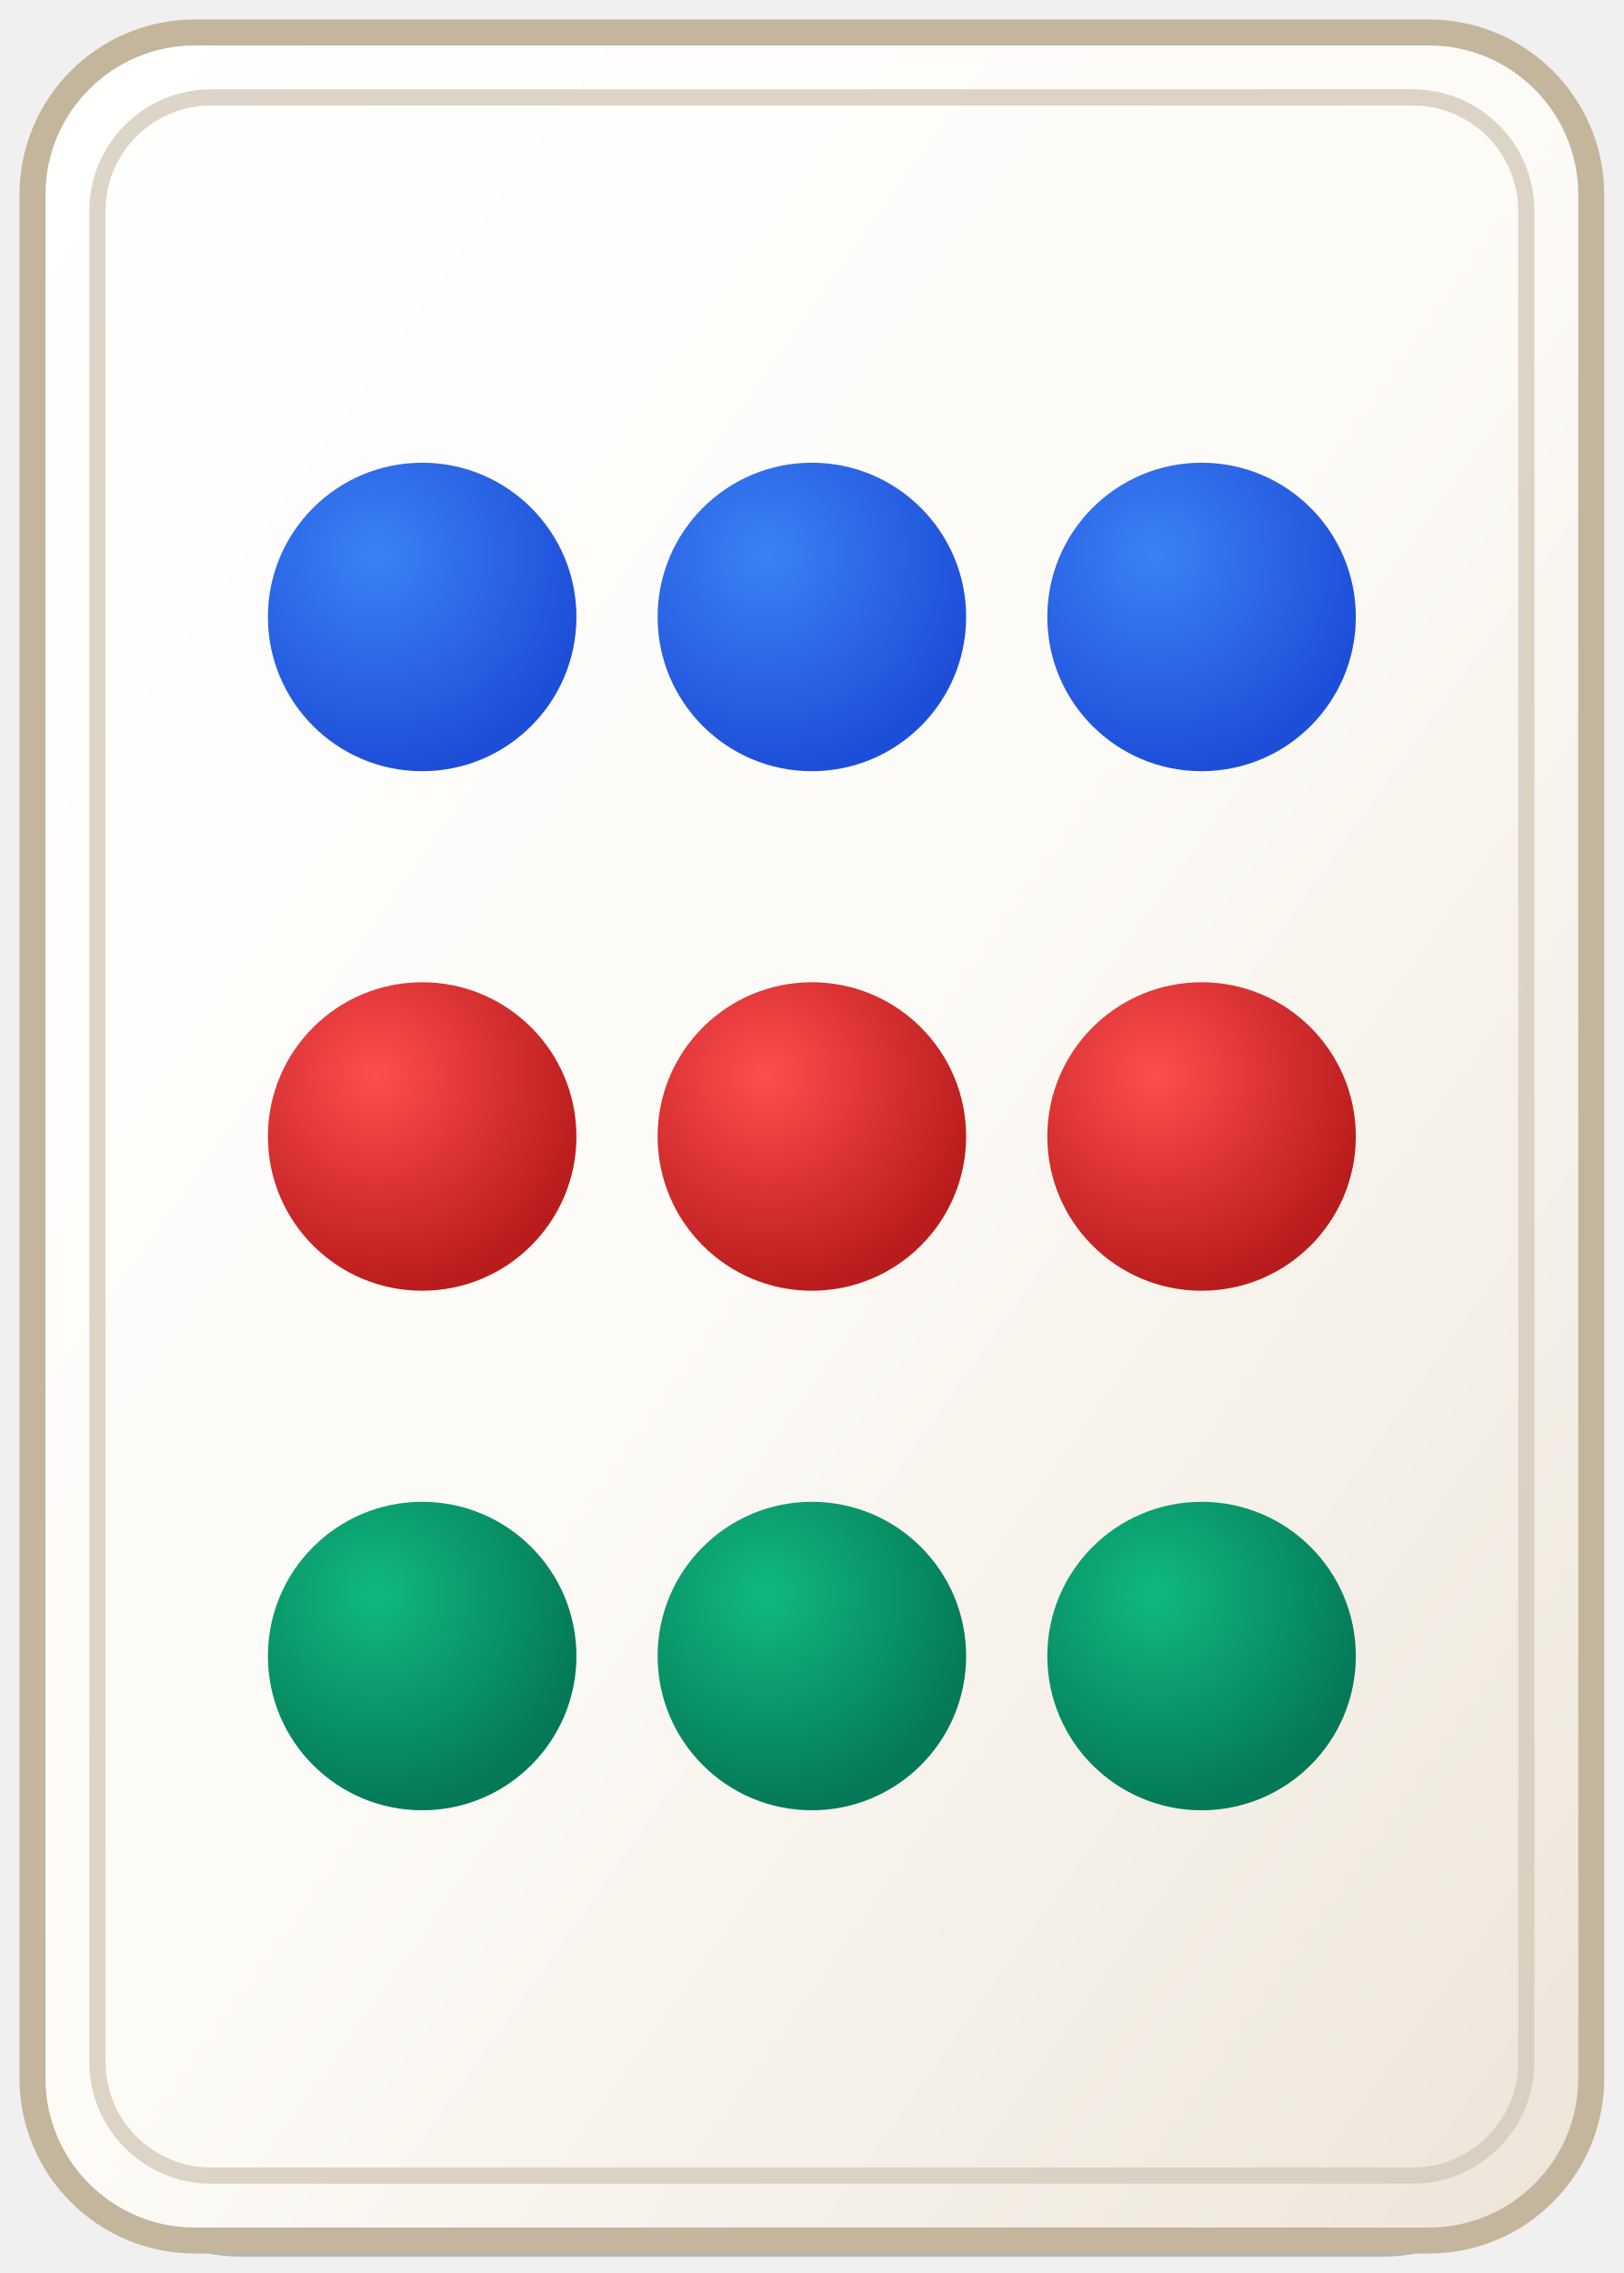
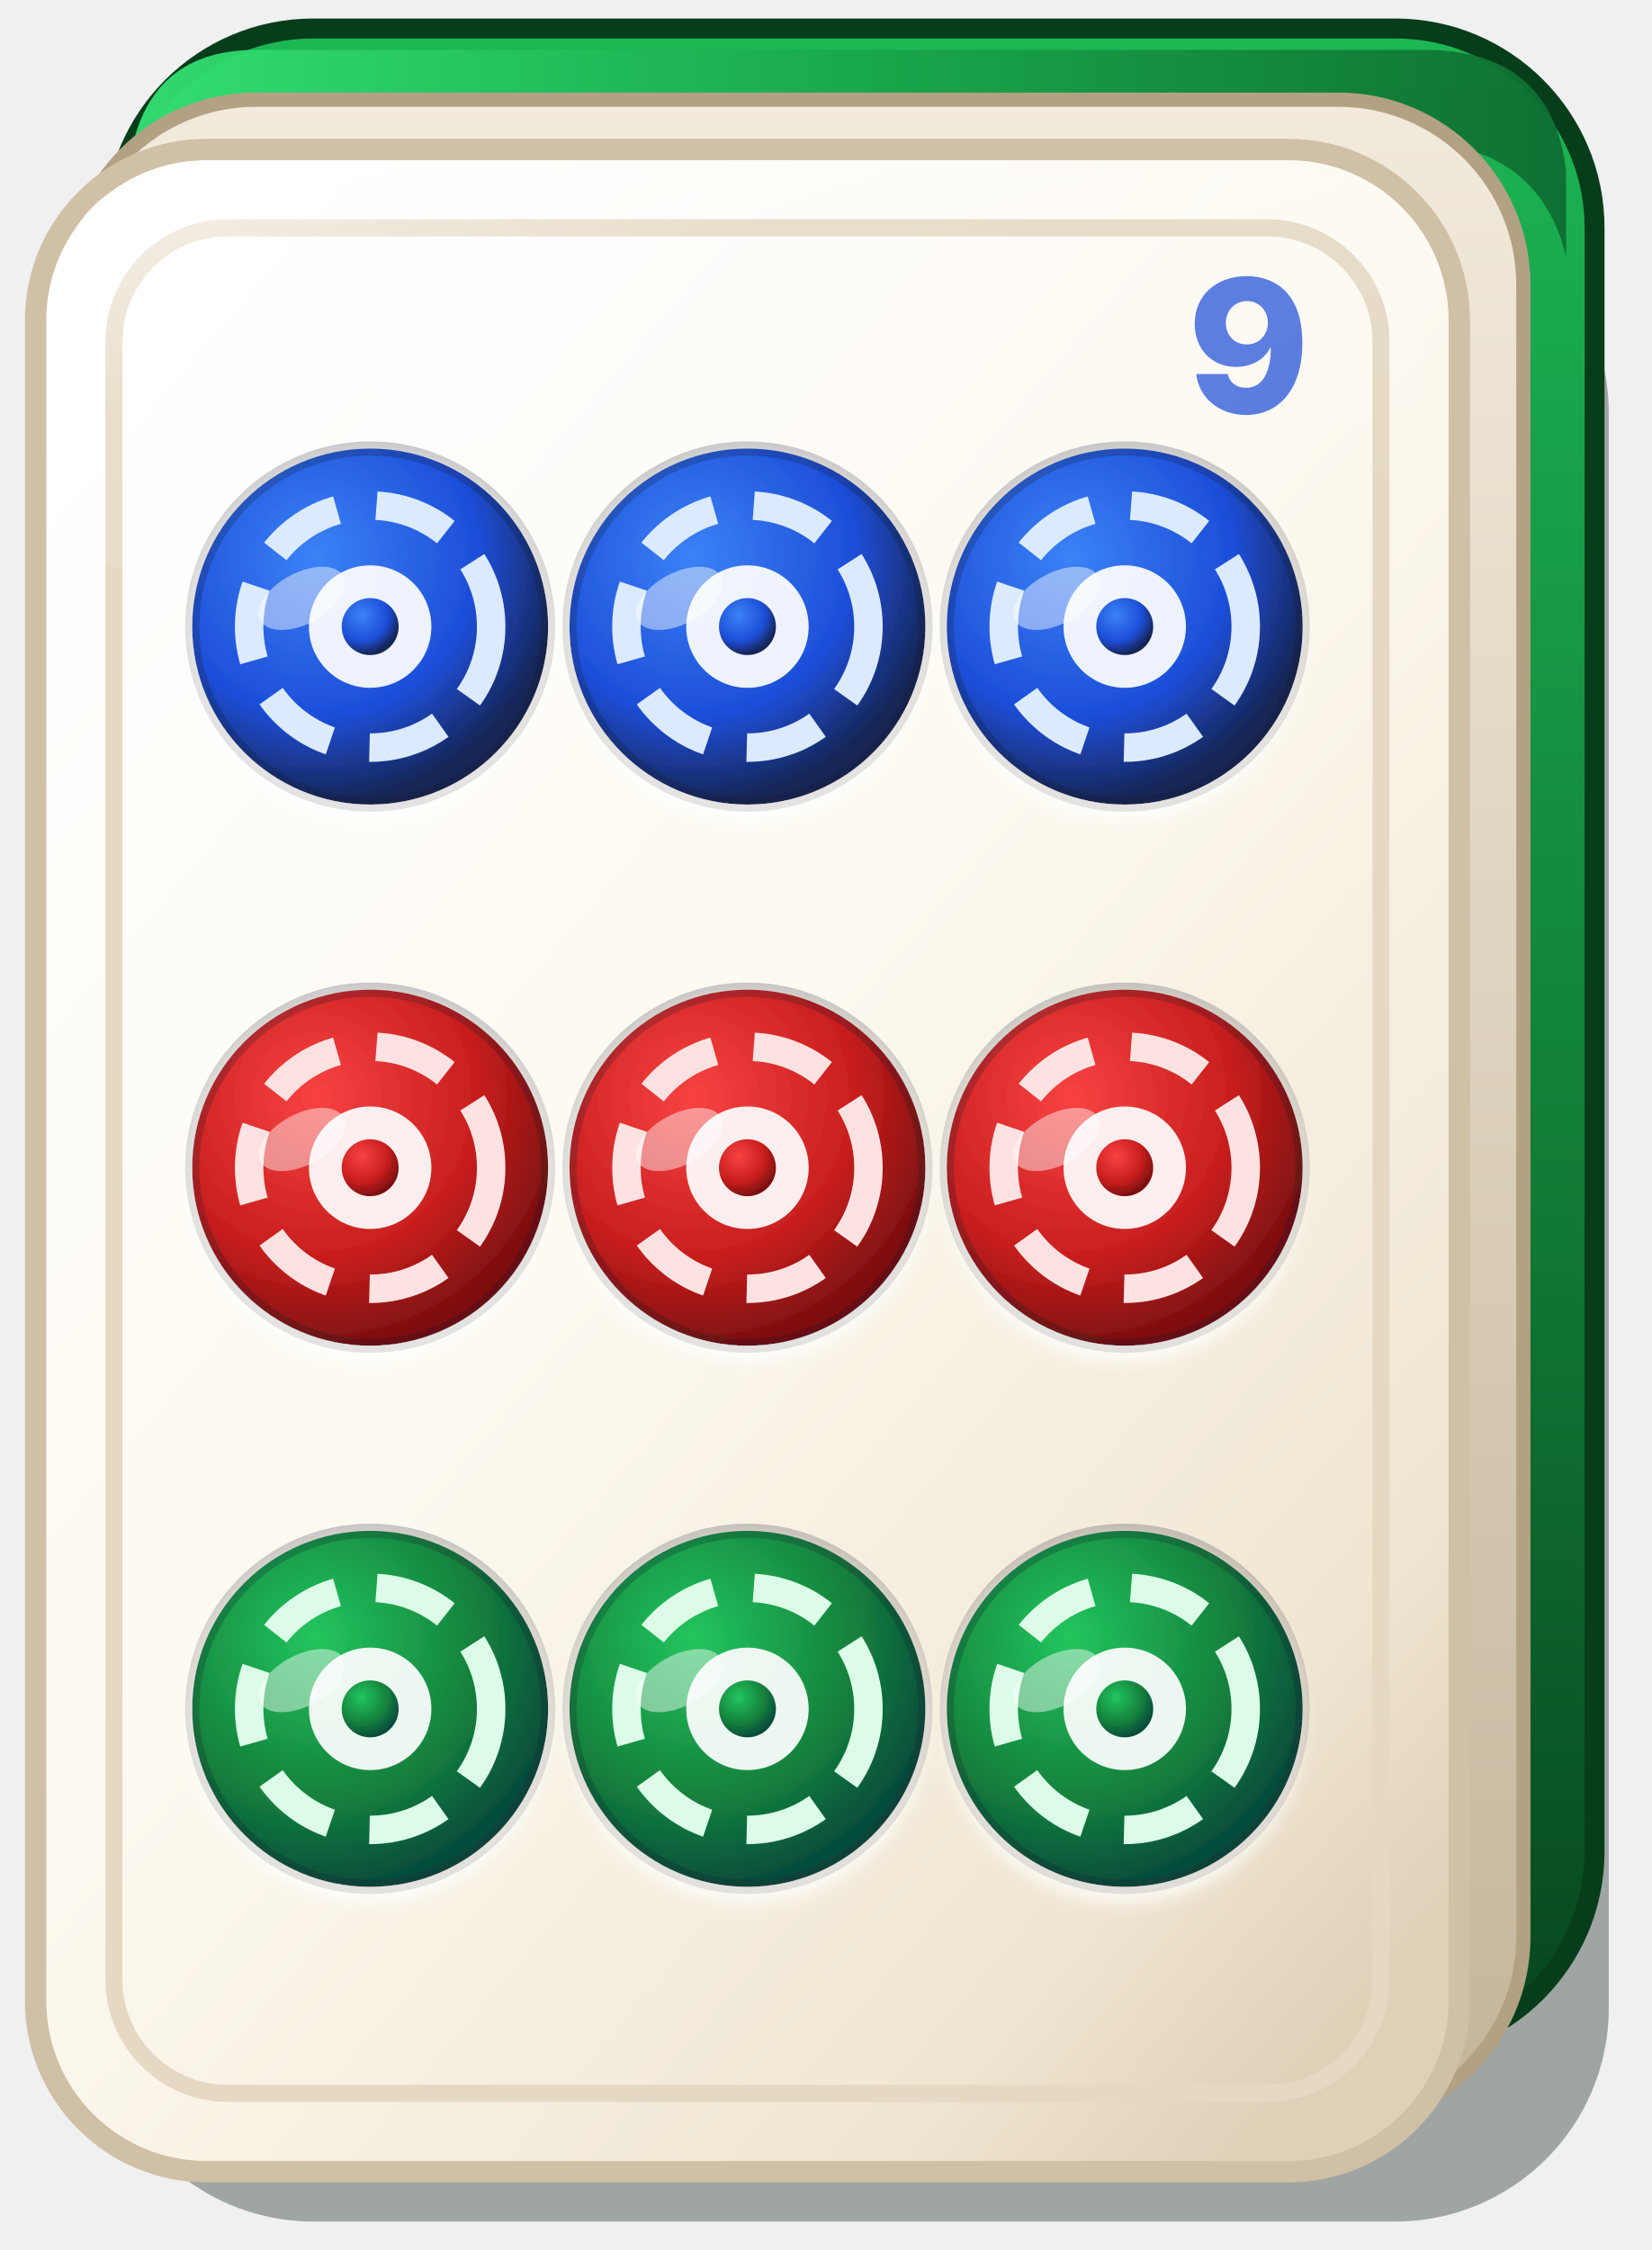
- <svg xmlns="http://www.w3.org/2000/svg" viewBox="0 0 100 140" width="100" height="140">
+ <svg xmlns="http://www.w3.org/2000/svg" viewBox="0 0 116 158" width="116" height="158">
  <defs>
-     <linearGradient id="ivoryGrad" x1="0%" y1="0%" x2="100%" y2="100%">
+     <linearGradient id="jadeTop" x1="0%" y1="0%" x2="100%" y2="0%">
+       <stop offset="0%" stop-color="#34e073" />
+       <stop offset="50%" stop-color="#19a84b" />
+       <stop offset="100%" stop-color="#0f6d31" />
+     </linearGradient>
+     <linearGradient id="jadeSide" x1="0%" y1="0%" x2="0%" y2="100%">
+       <stop offset="0%" stop-color="#1cb854" />
+       <stop offset="60%" stop-color="#107835" />
+       <stop offset="100%" stop-color="#07441d" />
+     </linearGradient>
+     <linearGradient id="ivorySide" x1="0%" y1="0%" x2="0%" y2="100%">
+       <stop offset="0%" stop-color="#f2eadb" />
+       <stop offset="100%" stop-color="#c4b59a" />
+     </linearGradient>
+     <linearGradient id="ivoryFace" x1="12%" y1="4%" x2="88%" y2="96%">
      <stop offset="0%" stop-color="#ffffff" />
-       <stop offset="50%" stop-color="#fdfbf7" />
-       <stop offset="100%" stop-color="#ece5d8" />
+       <stop offset="48%" stop-color="#fdf9f0" />
+       <stop offset="86%" stop-color="#f0e6d2" />
+       <stop offset="100%" stop-color="#dfd1b8" />
    </linearGradient>
-     <linearGradient id="jadeGrad" x1="0%" y1="0%" x2="100%" y2="100%">
-       <stop offset="0%" stop-color="#1b5e3a" />
-       <stop offset="100%" stop-color="#0b3820" />
+     <linearGradient id="gloss" x1="0%" y1="0%" x2="60%" y2="85%">
+       <stop offset="0%" stop-color="#ffffff" stop-opacity="0.72" />
+       <stop offset="35%" stop-color="#ffffff" stop-opacity="0.14" />
+       <stop offset="100%" stop-color="#ffffff" stop-opacity="0" />
    </linearGradient>
-     <radialGradient id="dotRed" cx="35%" cy="30%" r="70%">
-       <stop offset="0%" stop-color="#ff4d4f" />
-       <stop offset="100%" stop-color="#b91c1c" />
+     <radialGradient id="cRed" cx="35%" cy="30%" r="70%">
+       <stop offset="0%" stop-color="#f84242" />
+       <stop offset="65%" stop-color="#c81e1e" />
+       <stop offset="100%" stop-color="#7f1010" />
    </radialGradient>
-     <radialGradient id="dotGreen" cx="35%" cy="30%" r="70%">
-       <stop offset="0%" stop-color="#10b981" />
-       <stop offset="100%" stop-color="#047857" />
+     <radialGradient id="cGreen" cx="35%" cy="30%" r="70%">
+       <stop offset="0%" stop-color="#22c55e" />
+       <stop offset="65%" stop-color="#15803d" />
+       <stop offset="100%" stop-color="#064e3b" />
    </radialGradient>
-     <radialGradient id="dotBlue" cx="35%" cy="30%" r="70%">
+     <radialGradient id="cBlue" cx="35%" cy="30%" r="70%">
      <stop offset="0%" stop-color="#3b82f6" />
-       <stop offset="100%" stop-color="#1d4ed8" />
+       <stop offset="65%" stop-color="#1d4ed8" />
+       <stop offset="100%" stop-color="#172554" />
    </radialGradient>
+     <linearGradient id="bamGreen" x1="0%" y1="0%" x2="100%" y2="0%">
+       <stop offset="0%" stop-color="#0d6630" />
+       <stop offset="38%" stop-color="#22c55e" />
+       <stop offset="72%" stop-color="#15803d" />
+       <stop offset="100%" stop-color="#064e24" />
+     </linearGradient>
+     <linearGradient id="bamRed" x1="0%" y1="0%" x2="100%" y2="0%">
+       <stop offset="0%" stop-color="#8c1515" />
+       <stop offset="40%" stop-color="#ef4444" />
+       <stop offset="100%" stop-color="#7f1010" />
+     </linearGradient>
+     <linearGradient id="bamBlue" x1="0%" y1="0%" x2="100%" y2="0%">
+       <stop offset="0%" stop-color="#1e3a8a" />
+       <stop offset="42%" stop-color="#3b82f6" />
+       <stop offset="100%" stop-color="#172554" />
+     </linearGradient>
+     <filter id="engrave" x="-8%" y="-8%" width="116%" height="116%">
+       <feDropShadow dx="0" dy="1.1" stdDeviation="0.5" flood-color="#ffffff" flood-opacity="0.75" />
+     </filter>
  </defs>
-   <rect x="3" y="5" width="94" height="134" rx="12" fill="#0b3820" opacity="0.3" />
-   <rect x="2" y="2" width="96" height="136" rx="10" fill="url(#ivoryGrad)" stroke="#c4b59d" stroke-width="1.6" />
-   <rect x="6" y="6" width="88" height="128" rx="7" fill="none" stroke="#d5cbba" stroke-width="1" opacity="0.8" />
-   <circle cx="26" cy="38" r="9.5" fill="url(#dotBlue)" />
-   <circle cx="50" cy="38" r="9.5" fill="url(#dotBlue)" />
-   <circle cx="74" cy="38" r="9.5" fill="url(#dotBlue)" />
-   <circle cx="26" cy="70" r="9.5" fill="url(#dotRed)" />
-   <circle cx="50" cy="70" r="9.5" fill="url(#dotRed)" />
-   <circle cx="74" cy="70" r="9.5" fill="url(#dotRed)" />
-   <circle cx="26" cy="102" r="9.5" fill="url(#dotGreen)" />
-   <circle cx="50" cy="102" r="9.5" fill="url(#dotGreen)" />
-   <circle cx="74" cy="102" r="9.5" fill="url(#dotGreen)" />
+   <rect x="7" y="14" width="106" height="142" rx="15" fill="#03140b" opacity="0.34" />
+   <rect x="8" y="2" width="104" height="142" rx="14" fill="url(#jadeSide)" stroke="#073d1a" stroke-width="1.4" />
+   <path d="M18 3.5 H100 Q109 3.5 110 12 V18 Q108 10 99 10 H16 Q10 10 9 16 V12 Q10 3.5 18 3.5 Z" fill="url(#jadeTop)" opacity="0.95" />
+   <rect x="5" y="7" width="102" height="142" rx="13" fill="url(#ivorySide)" stroke="#b3a184" stroke-width="1" />
+   <rect x="2.5" y="10.5" width="100" height="142" rx="12" fill="url(#ivoryFace)" stroke="#cfc0a6" stroke-width="1.5" />
+   <rect x="8" y="16" width="89" height="131" rx="8" fill="none" stroke="#e5d9c3" stroke-width="1.2" />
+   <path d="M14 12 H90 Q100 12 100 22 V48 Q56 62 4 38 V22 Q4 12 14 12 Z" fill="url(#gloss)" />
+   <g filter="url(#engrave)">
+     <g transform="translate(26,44)">
+       <circle r="12.5" fill="url(#cBlue)" stroke="#0f172a" stroke-opacity="0.22" stroke-width="1" />
+       <circle r="8.5" fill="none" stroke="#dbeafe" stroke-width="2.0" stroke-dasharray="5.3 2.8" />
+       <circle r="4.3" fill="#ffffff" opacity="0.92" />
+       <circle r="2.0" fill="url(#cBlue)" />
+       <ellipse cx="-3.3" cy="-4.0" rx="3.3" ry="1.8" fill="#ffffff" opacity="0.45" transform="rotate(-28)" />
+     </g>
+     <g transform="translate(52.5,44)">
+       <circle r="12.5" fill="url(#cBlue)" stroke="#0f172a" stroke-opacity="0.22" stroke-width="1" />
+       <circle r="8.5" fill="none" stroke="#dbeafe" stroke-width="2.0" stroke-dasharray="5.3 2.8" />
+       <circle r="4.3" fill="#ffffff" opacity="0.92" />
+       <circle r="2.0" fill="url(#cBlue)" />
+       <ellipse cx="-3.3" cy="-4.0" rx="3.3" ry="1.8" fill="#ffffff" opacity="0.45" transform="rotate(-28)" />
+     </g>
+     <g transform="translate(79,44)">
+       <circle r="12.5" fill="url(#cBlue)" stroke="#0f172a" stroke-opacity="0.22" stroke-width="1" />
+       <circle r="8.5" fill="none" stroke="#dbeafe" stroke-width="2.0" stroke-dasharray="5.3 2.8" />
+       <circle r="4.3" fill="#ffffff" opacity="0.92" />
+       <circle r="2.0" fill="url(#cBlue)" />
+       <ellipse cx="-3.3" cy="-4.0" rx="3.3" ry="1.8" fill="#ffffff" opacity="0.45" transform="rotate(-28)" />
+     </g>
+     <g transform="translate(26,82)">
+       <circle r="12.5" fill="url(#cRed)" stroke="#0f172a" stroke-opacity="0.22" stroke-width="1" />
+       <circle r="8.5" fill="none" stroke="#fee2e2" stroke-width="2.0" stroke-dasharray="5.3 2.8" />
+       <circle r="4.3" fill="#ffffff" opacity="0.92" />
+       <circle r="2.0" fill="url(#cRed)" />
+       <ellipse cx="-3.3" cy="-4.0" rx="3.3" ry="1.8" fill="#ffffff" opacity="0.45" transform="rotate(-28)" />
+     </g>
+     <g transform="translate(52.5,82)">
+       <circle r="12.5" fill="url(#cRed)" stroke="#0f172a" stroke-opacity="0.22" stroke-width="1" />
+       <circle r="8.5" fill="none" stroke="#fee2e2" stroke-width="2.0" stroke-dasharray="5.3 2.8" />
+       <circle r="4.3" fill="#ffffff" opacity="0.92" />
+       <circle r="2.0" fill="url(#cRed)" />
+       <ellipse cx="-3.3" cy="-4.0" rx="3.3" ry="1.8" fill="#ffffff" opacity="0.45" transform="rotate(-28)" />
+     </g>
+     <g transform="translate(79,82)">
+       <circle r="12.5" fill="url(#cRed)" stroke="#0f172a" stroke-opacity="0.22" stroke-width="1" />
+       <circle r="8.5" fill="none" stroke="#fee2e2" stroke-width="2.0" stroke-dasharray="5.3 2.8" />
+       <circle r="4.3" fill="#ffffff" opacity="0.92" />
+       <circle r="2.0" fill="url(#cRed)" />
+       <ellipse cx="-3.3" cy="-4.0" rx="3.3" ry="1.8" fill="#ffffff" opacity="0.45" transform="rotate(-28)" />
+     </g>
+     <g transform="translate(26,120)">
+       <circle r="12.5" fill="url(#cGreen)" stroke="#0f172a" stroke-opacity="0.22" stroke-width="1" />
+       <circle r="8.5" fill="none" stroke="#dcfce7" stroke-width="2.0" stroke-dasharray="5.3 2.8" />
+       <circle r="4.3" fill="#ffffff" opacity="0.92" />
+       <circle r="2.0" fill="url(#cGreen)" />
+       <ellipse cx="-3.3" cy="-4.0" rx="3.3" ry="1.8" fill="#ffffff" opacity="0.45" transform="rotate(-28)" />
+     </g>
+     <g transform="translate(52.5,120)">
+       <circle r="12.5" fill="url(#cGreen)" stroke="#0f172a" stroke-opacity="0.22" stroke-width="1" />
+       <circle r="8.5" fill="none" stroke="#dcfce7" stroke-width="2.0" stroke-dasharray="5.3 2.8" />
+       <circle r="4.3" fill="#ffffff" opacity="0.92" />
+       <circle r="2.0" fill="url(#cGreen)" />
+       <ellipse cx="-3.3" cy="-4.0" rx="3.3" ry="1.8" fill="#ffffff" opacity="0.45" transform="rotate(-28)" />
+     </g>
+     <g transform="translate(79,120)">
+       <circle r="12.5" fill="url(#cGreen)" stroke="#0f172a" stroke-opacity="0.22" stroke-width="1" />
+       <circle r="8.5" fill="none" stroke="#dcfce7" stroke-width="2.0" stroke-dasharray="5.3 2.8" />
+       <circle r="4.3" fill="#ffffff" opacity="0.92" />
+       <circle r="2.0" fill="url(#cGreen)" />
+       <ellipse cx="-3.3" cy="-4.0" rx="3.3" ry="1.8" fill="#ffffff" opacity="0.45" transform="rotate(-28)" />
+     </g>
+   </g>
+   <text x="92" y="29" text-anchor="end" font-family="system-ui, -apple-system, sans-serif" font-size="13" font-weight="800" fill="#1d4ed8" opacity="0.72">9</text>
</svg>
